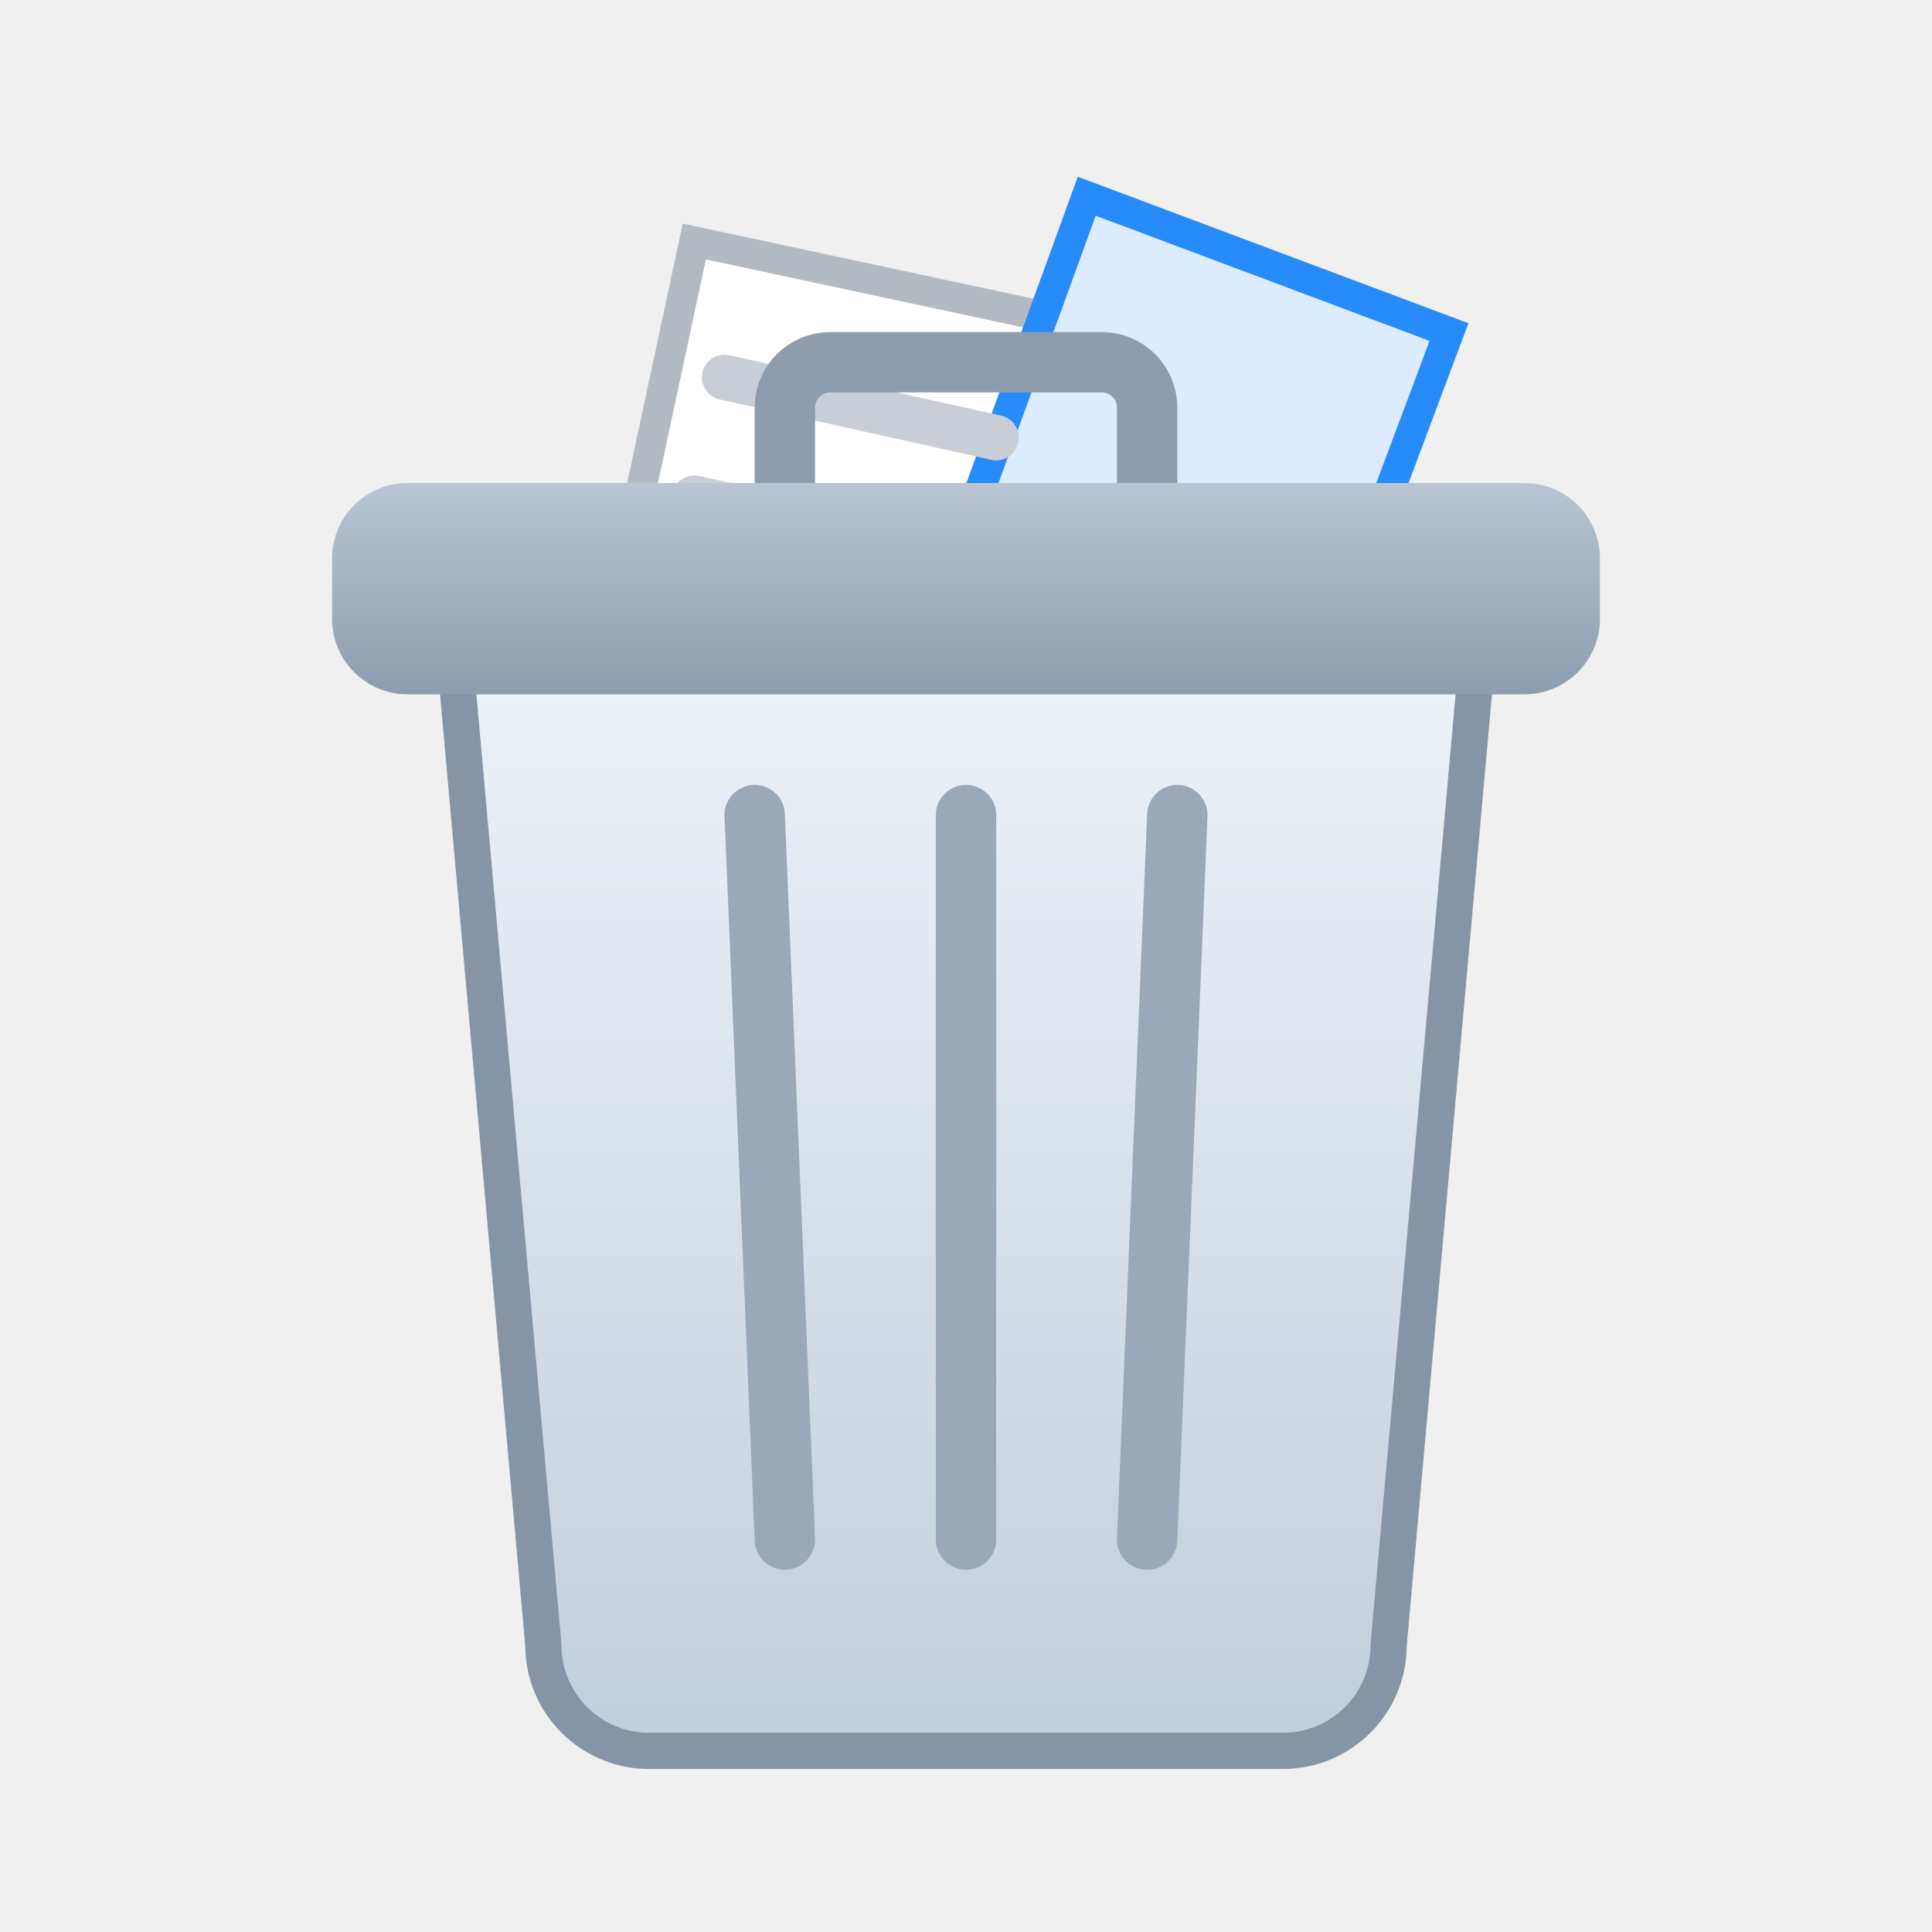
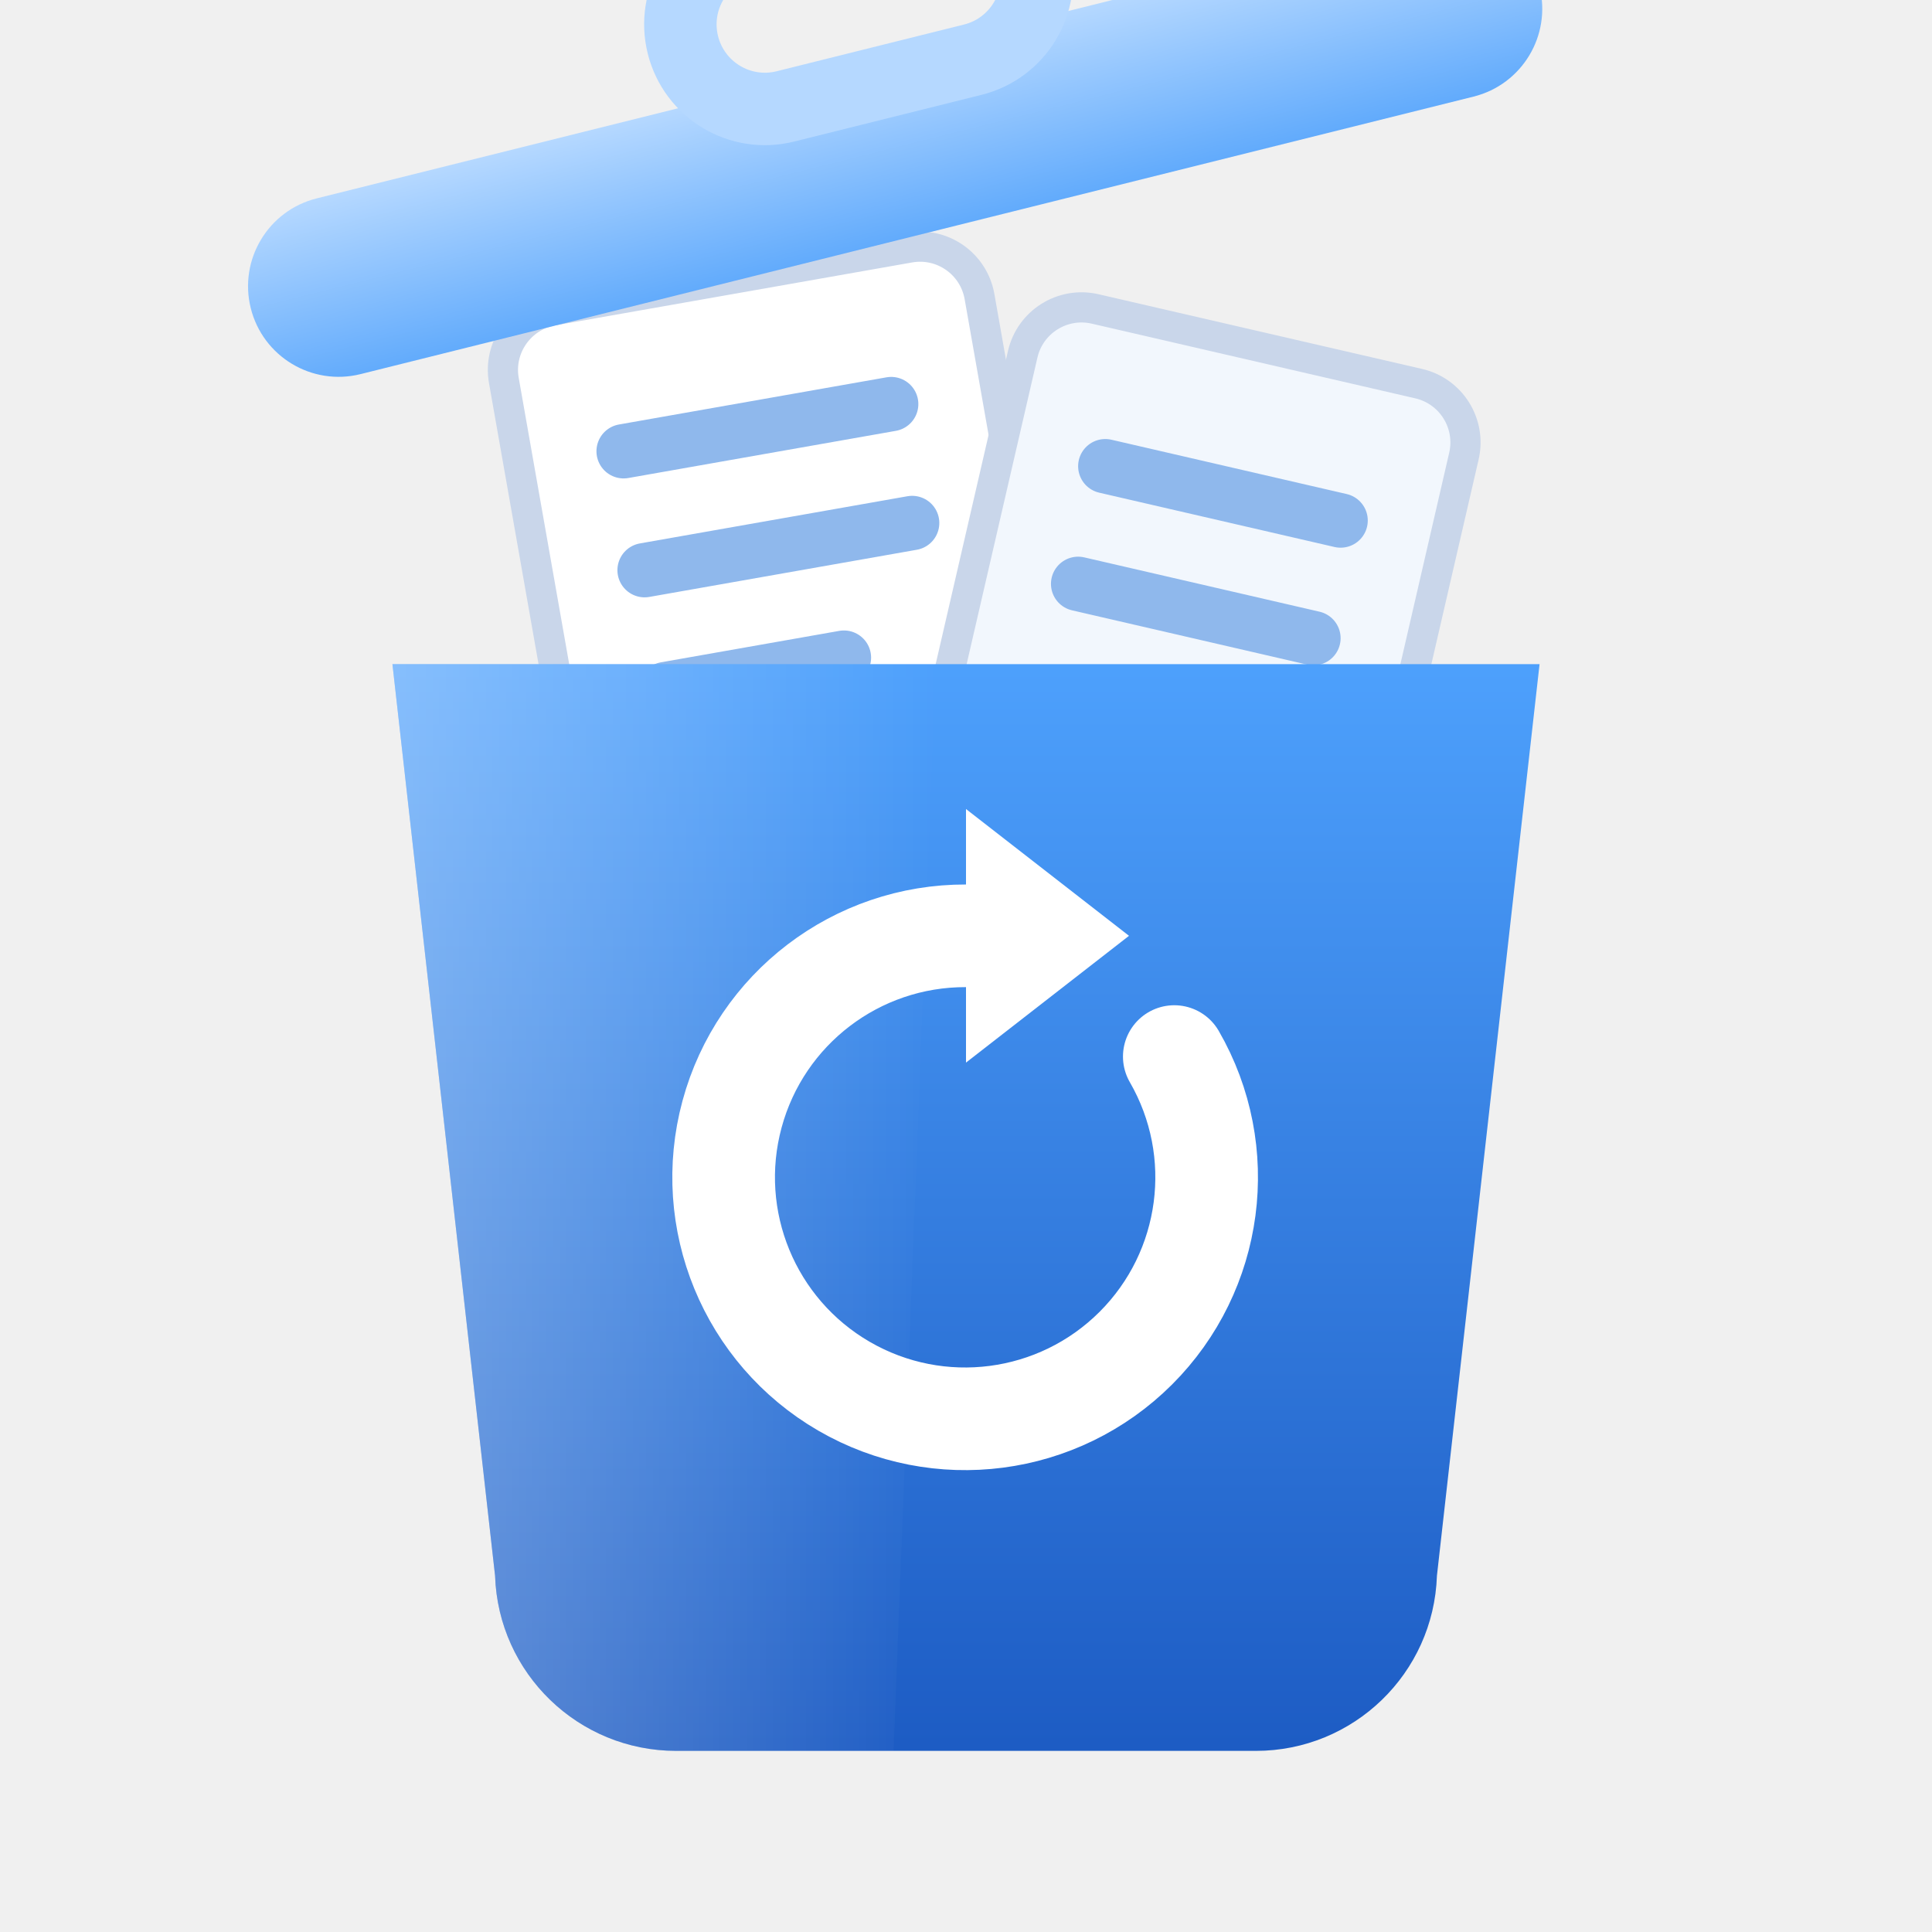
<svg xmlns="http://www.w3.org/2000/svg" width="64" height="64" viewBox="0 0 64 64">
  <defs>
-     <linearGradient id="bin" x1="0" y1="0" x2="0" y2="1">
-       <stop offset="0" stop-color="#EEF3F8" />
-       <stop offset="1" stop-color="#C2CEDB" />
+     <linearGradient id="body" x1="0" y1="0" x2="0" y2="1">
+       <stop offset="0" stop-color="#4da0fc" />
+       <stop offset="1" stop-color="#1d5cc4" />
    </linearGradient>
    <linearGradient id="lid" x1="0" y1="0" x2="0" y2="1">
-       <stop offset="0" stop-color="#B9C5D2" />
-       <stop offset="1" stop-color="#8E9DAE" />
+       <stop offset="0" stop-color="#b5d8ff" />
+       <stop offset="1" stop-color="#62abfc" />
+     </linearGradient>
+     <linearGradient id="shine" x1="0" y1="0" x2="1" y2="0">
+       <stop offset="0" stop-color="#ffffff" stop-opacity="0.32" />
+       <stop offset="1" stop-color="#ffffff" stop-opacity="0" />
    </linearGradient>
  </defs>
-   <path d="M20 22L23 8L37 11L34 25Z" fill="#FFFFFF" stroke="#B4BAC2" />
-   <path d="M30 23L36 6.5L48 11L42 27Z" fill="#DDEBFF" stroke="#288BFA" />
-   <path d="M24 12.5L33 14.5M23 16.5L32 18.5" stroke="#C9CED6" stroke-width="1.5" stroke-linecap="round" />
-   <path d="M15 21H49L46 54.5A3.5 3.5 0 0 1 42.5 58H21.5A3.5 3.5 0 0 1 18 54.5Z" fill="url(#bin)" stroke="#8695A6" stroke-width="1.2" stroke-linejoin="round" />
-   <path d="M25 27L26 51M32 27V51M39 27L38 51" stroke="#9AA8B8" stroke-width="2" stroke-linecap="round" />
-   <rect x="11" y="16" width="42" height="7" rx="2.5" fill="url(#lid)" />
-   <path d="M26 16V13.5A1.5 1.5 0 0 1 27.5 12H36.5A1.5 1.5 0 0 1 38 13.5V16" stroke="#8E9DAE" stroke-width="2" fill="none" />
+   <g transform="rotate(-10 27 25)">
+     <rect x="19" y="9" width="16" height="20" rx="2" fill="#ffffff" stroke="#c9d6ea" />
+     <path d="M22.5 14H31.5M22.5 18H31.5M22.5 22H28.5" stroke="#8fb8ec" stroke-width="1.8" stroke-linecap="round" />
+   </g>
+   <g transform="rotate(13 38 25)">
+     <rect x="31" y="11" width="15" height="18" rx="2" fill="#f2f7fd" stroke="#c9d6ea" />
+     <path d="M34.5 16H42.5M34.5 20H42.5" stroke="#8fb8ec" stroke-width="1.8" stroke-linecap="round" />
+   </g>
+   <path d="M13 22H51L47.6 52.2A6 6 0 0 1 41.6 58H22.4A6 6 0 0 1 16.4 52.2Z" fill="url(#body)" />
+   <path d="M13 22H31L29.6 58H22.4A6 6 0 0 1 16.4 52.2Z" fill="url(#shine)" />
+   <path d="M38.9 35A8 8 0 1 1 32 31" fill="none" stroke="#ffffff" stroke-width="3.4" stroke-linecap="round" />
+   <path d="M37.4 31L32 26.8V35.2Z" fill="#ffffff" />
+   <g transform="rotate(-14 10 17)">
+     <rect x="10" y="7" width="44" height="6" rx="3" fill="url(#lid)" />
+     <rect x="26" y="2.2" width="12" height="5.6" rx="2.8" fill="none" stroke="#b5d8ff" stroke-width="2.4" />
+   </g>
</svg>
